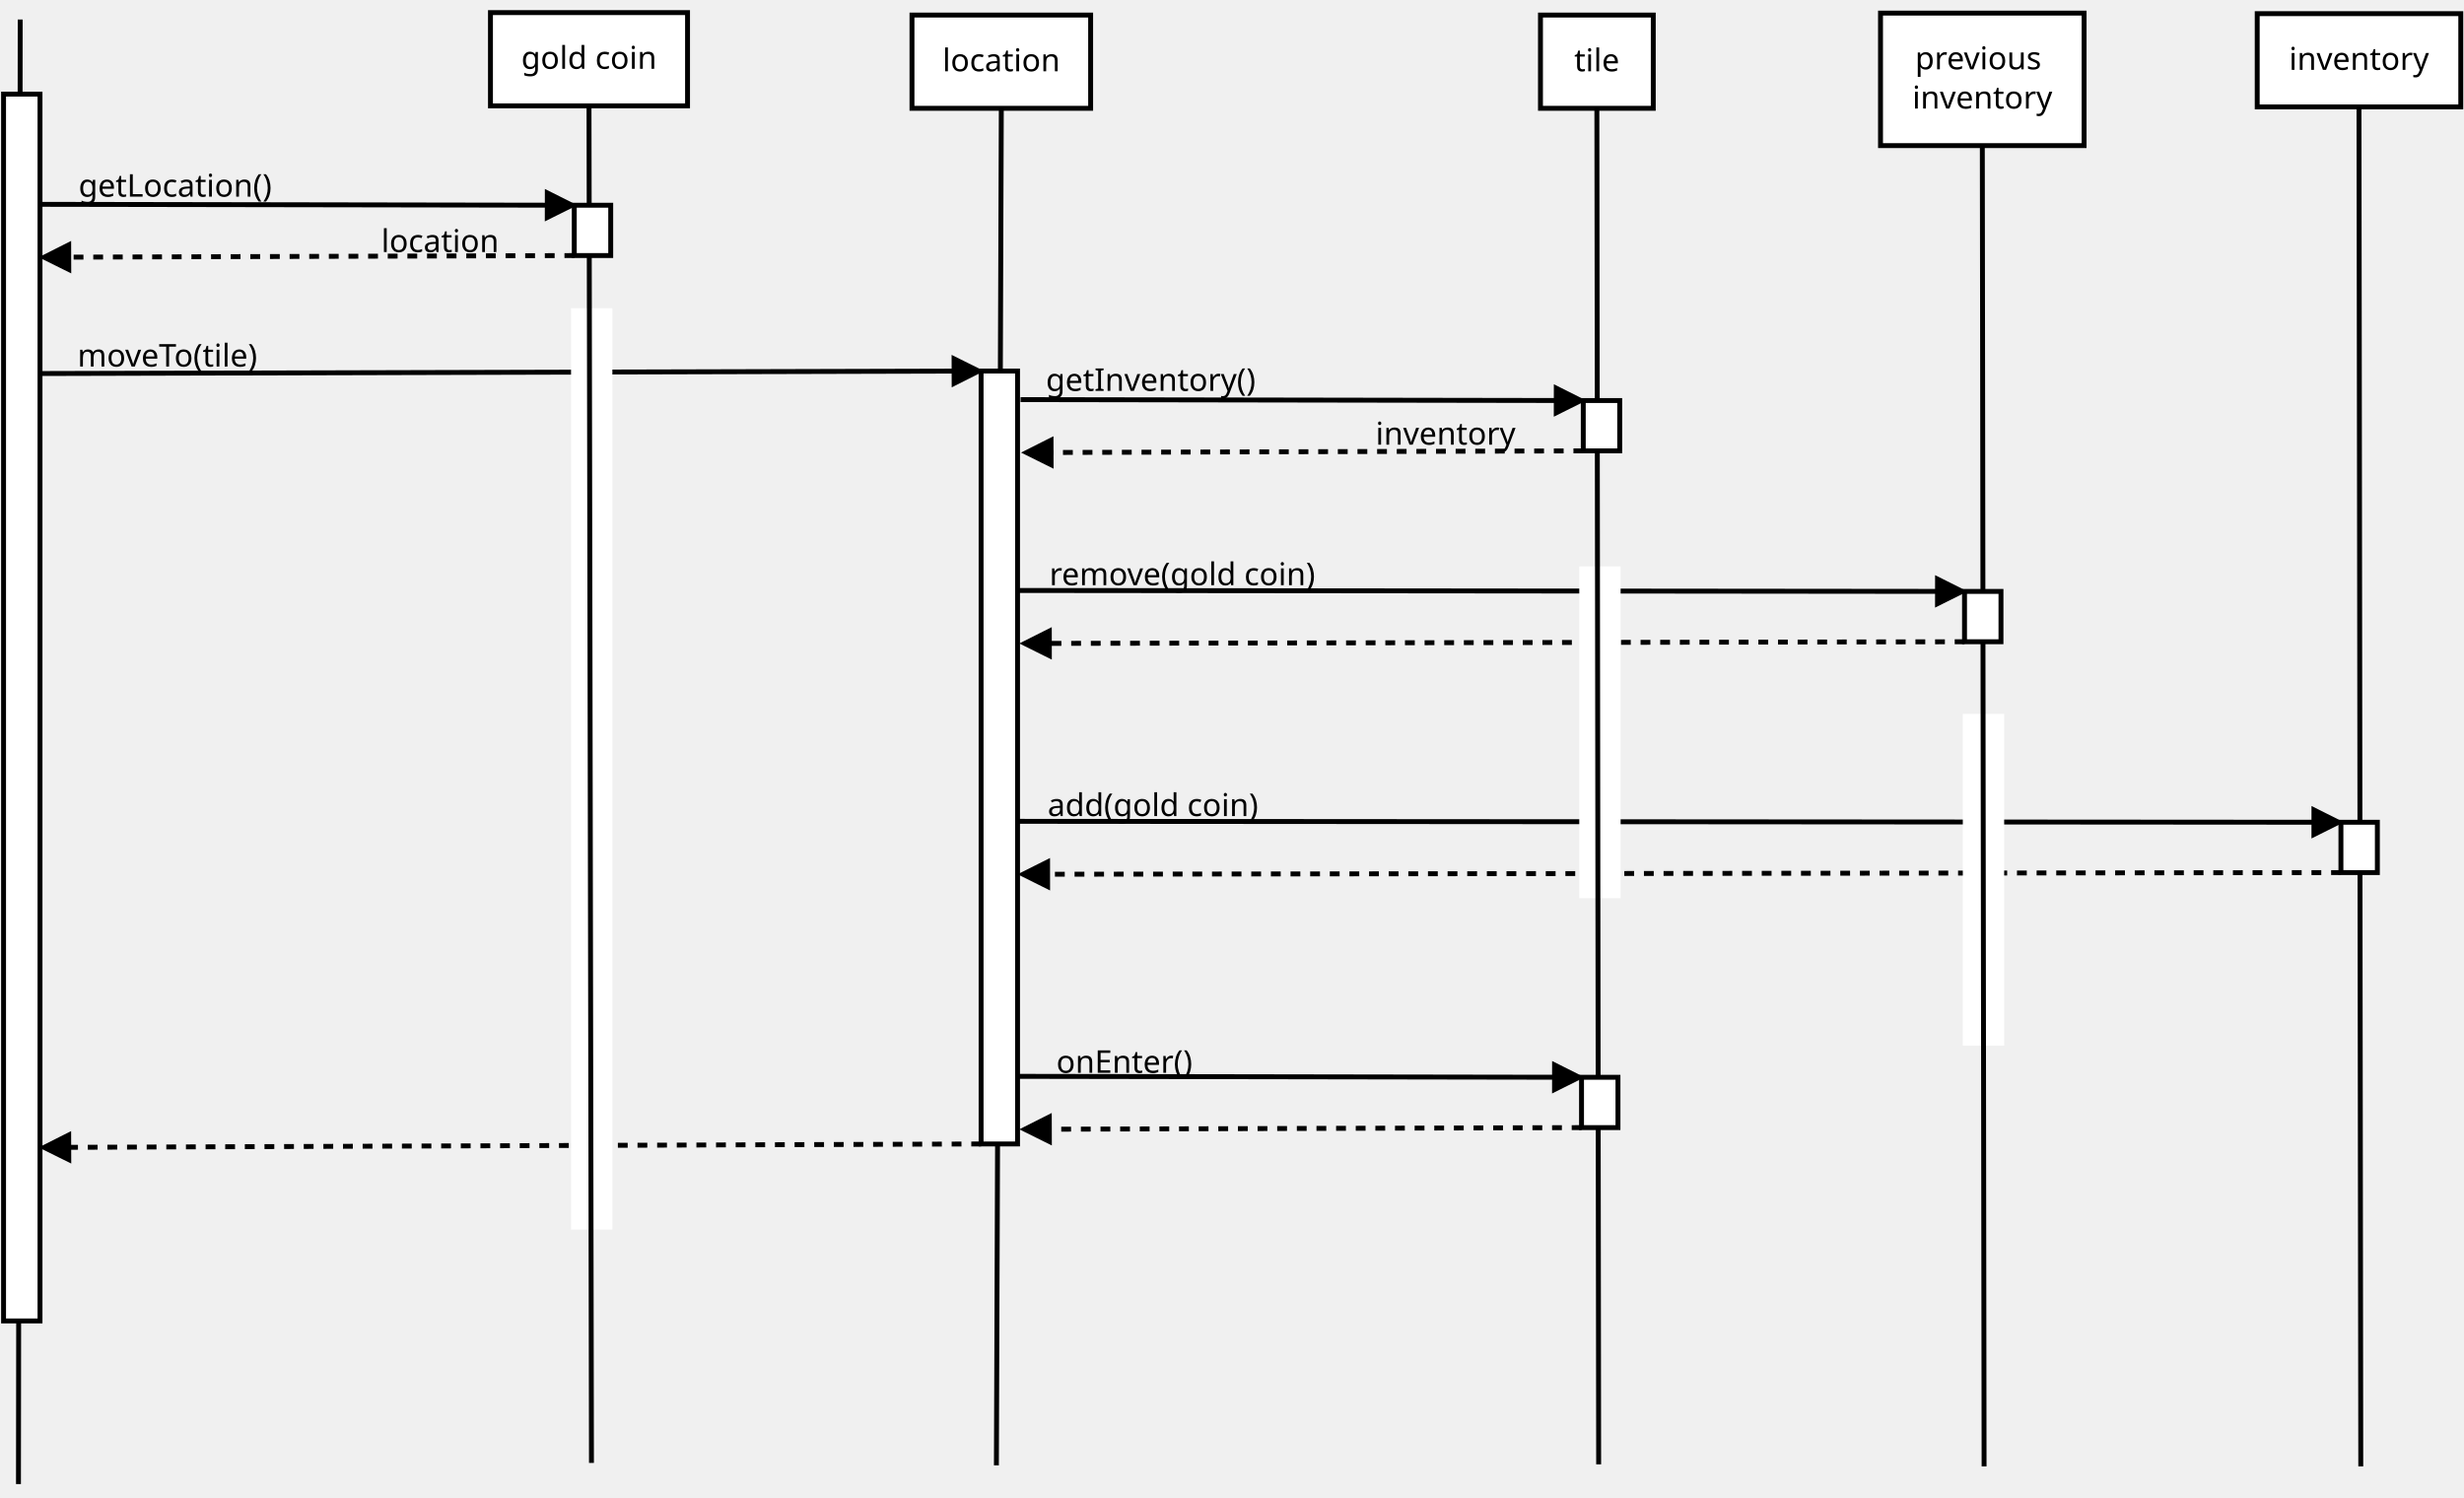
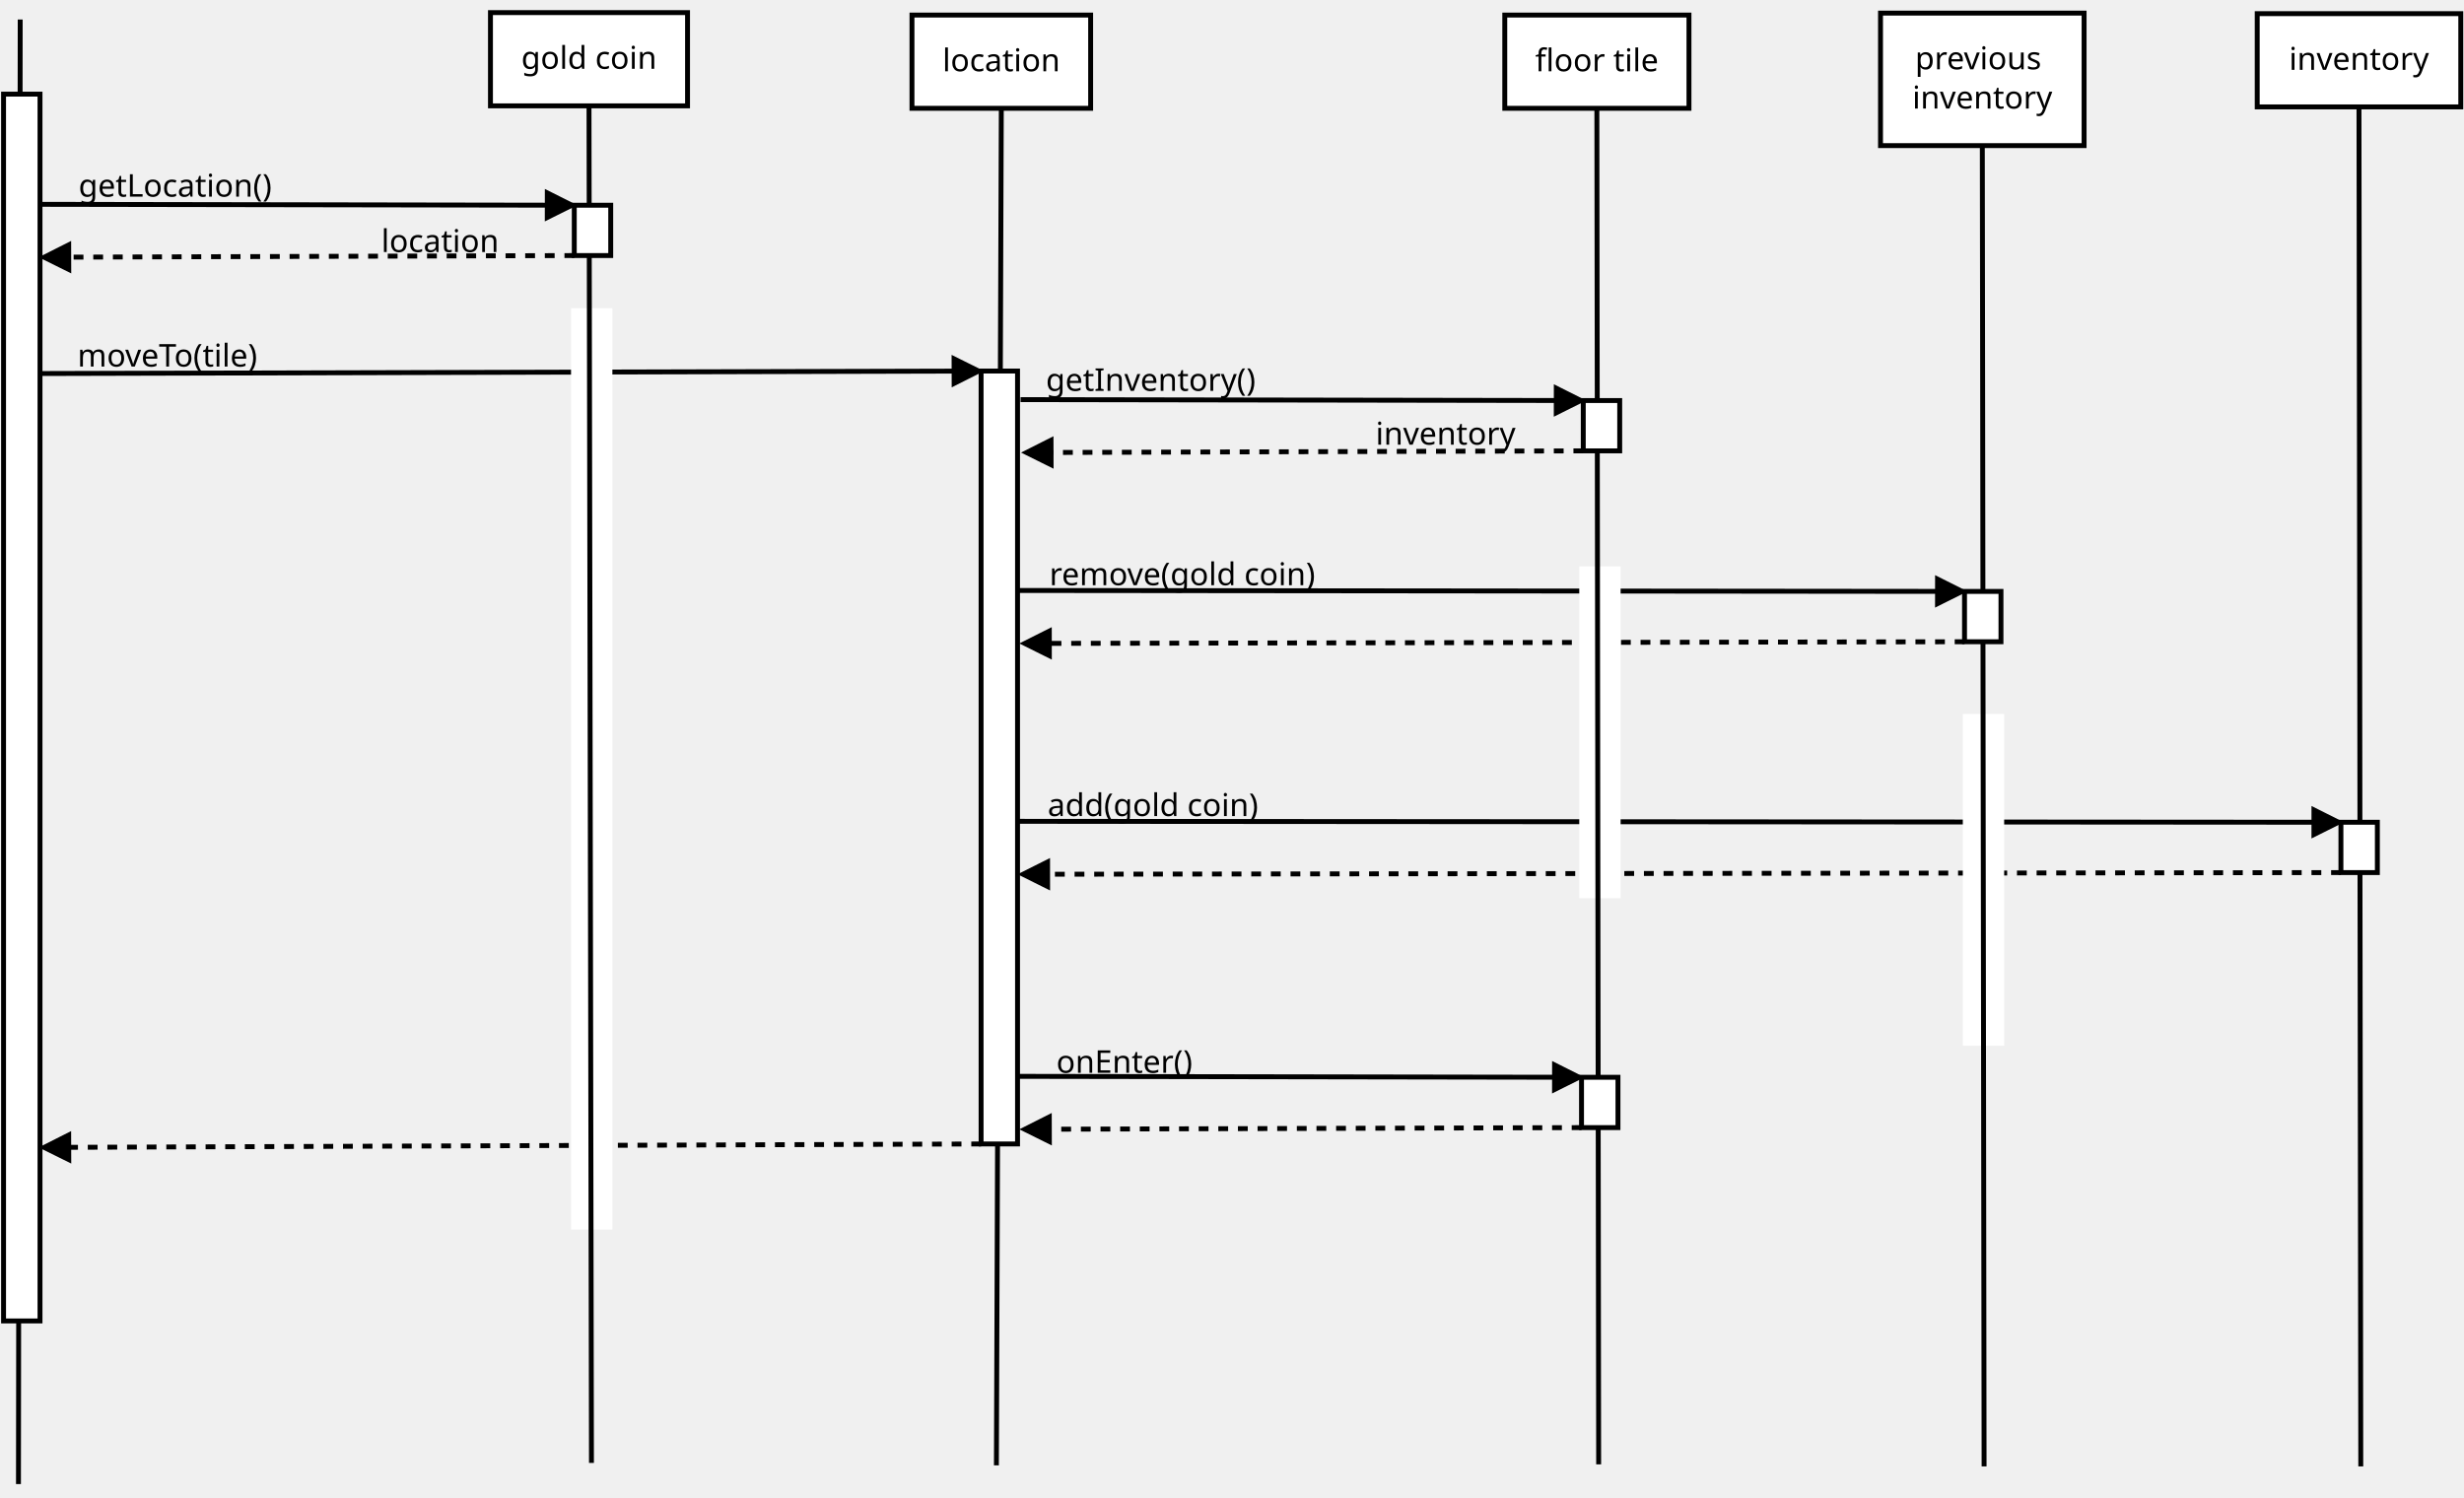
<svg xmlns="http://www.w3.org/2000/svg" width="51cm" height="31cm" viewBox="361 220 1004 602">
  <g>
    <line style="fill: none; fill-opacity:0; stroke-width: 2; stroke: #000000" x1="369.523" y1="368.096" x2="749.764" y2="367.09" />
    <polygon style="fill: #000000" points="749.778,372.09 759.764,367.064 749.751,362.09 " />
    <polygon style="fill: none; fill-opacity:0; stroke-width: 2; stroke: #000000" points="749.778,372.09 759.764,367.064 749.751,362.09 " />
  </g>
  <g>
    <line style="fill: none; fill-opacity:0; stroke-width: 2; stroke-dasharray: 4; stroke: #000000" x1="760.764" y1="682.023" x2="389.008" y2="683.396" />
    <polygon style="fill: #000000" points="388.989,678.397 379.008,683.433 389.026,688.396 " />
    <polygon style="fill: none; fill-opacity:0; stroke-width: 2; stroke: #000000" points="388.989,678.397 379.008,683.433 389.026,688.396 " />
  </g>
  <g>
    <line style="fill: none; fill-opacity:0; stroke-width: 2; stroke: #000000" x1="776.148" y1="456.484" x2="1150.48" y2="456.853" />
    <polygon style="fill: #000000" points="1150.47,461.853 1160.48,456.863 1150.48,451.853 " />
    <polygon style="fill: none; fill-opacity:0; stroke-width: 2; stroke: #000000" points="1150.47,461.853 1160.48,456.863 1150.48,451.853 " />
  </g>
  <g>
    <line style="fill: none; fill-opacity:0; stroke-width: 2; stroke-dasharray: 4; stroke: #000000" x1="1161.48" y1="477.37" x2="788.57" y2="478.042" />
    <polygon style="fill: #000000" points="788.561,473.042 778.57,478.06 788.579,483.042 " />
    <polygon style="fill: none; fill-opacity:0; stroke-width: 2; stroke: #000000" points="788.561,473.042 778.57,478.06 788.579,483.042 " />
  </g>
  <g>
    <line style="fill: none; fill-opacity:0; stroke-width: 2; stroke: #000000" x1="775.441" y1="550.55" x2="1303.85" y2="550.922" />
    <polygon style="fill: #000000" points="1303.85,555.922 1313.85,550.929 1303.86,545.922 " />
    <polygon style="fill: none; fill-opacity:0; stroke-width: 2; stroke: #000000" points="1303.85,555.922 1313.85,550.929 1303.86,545.922 " />
  </g>
  <g>
    <line style="fill: none; fill-opacity:0; stroke-width: 2; stroke-dasharray: 4; stroke: #000000" x1="1314.85" y1="571.435" x2="787.862" y2="572.114" />
    <polygon style="fill: #000000" points="787.856,567.114 777.862,572.127 787.869,577.114 " />
    <polygon style="fill: none; fill-opacity:0; stroke-width: 2; stroke: #000000" points="787.856,567.114 777.862,572.127 787.869,577.114 " />
  </g>
  <g>
    <rect style="fill: #ffffff" x="1005.5" y="447.668" width="14.849" height="133.209" />
    <rect style="fill: none; fill-opacity:0; stroke-width: 2; stroke: #ffffff" x="1005.5" y="447.668" width="14.849" height="133.209" />
  </g>
  <g>
    <rect style="fill: #ffffff" x="1161.78" y="507.772" width="14.849" height="133.209" />
    <rect style="fill: none; fill-opacity:0; stroke-width: 2; stroke: #ffffff" x="1161.78" y="507.772" width="14.849" height="133.209" />
  </g>
  <g>
    <rect style="fill: #ffffff" x="594.676" y="342.451" width="14.849" height="373.484" />
    <rect style="fill: none; fill-opacity:0; stroke-width: 2; stroke: #ffffff" x="594.676" y="342.451" width="14.849" height="373.484" />
  </g>
  <g>
    <rect style="fill: #ffffff" x="560.85" y="221" width="80.3" height="38" />
    <rect style="fill: none; fill-opacity:0; stroke-width: 2; stroke: #000000" x="560.85" y="221" width="80.3" height="38" />
    <text font-size="12.8" style="fill: #000000;text-anchor:middle;font-family:sans-serif;font-style:normal;font-weight:normal" x="601" y="243.9">
      <tspan x="601" y="243.9">gold coin</tspan>
    </text>
  </g>
  <g>
-     <rect style="fill: #ffffff" x="988.693" y="222" width="45.962" height="38" />
-     <rect style="fill: none; fill-opacity:0; stroke-width: 2; stroke: #000000" x="988.693" y="222" width="45.962" height="38" />
+     <rect style="fill: #ffffff" x="974.149" y="222" width="75.05" height="38" />
+     <rect style="fill: none; fill-opacity:0; stroke-width: 2; stroke: #000000" x="974.149" y="222" width="75.05" height="38" />
    <text font-size="12.8" style="fill: #000000;text-anchor:middle;font-family:sans-serif;font-style:normal;font-weight:normal" x="1011.67" y="244.9">
-       <tspan x="1011.67" y="244.9">tile</tspan>
+       <tspan x="1011.67" y="244.9">floor tile</tspan>
    </text>
  </g>
  <g>
    <rect style="fill: #ffffff" x="732.6" y="222" width="72.8" height="38" />
    <rect style="fill: none; fill-opacity:0; stroke-width: 2; stroke: #000000" x="732.6" y="222" width="72.8" height="38" />
    <text font-size="12.8" style="fill: #000000;text-anchor:middle;font-family:sans-serif;font-style:normal;font-weight:normal" x="769" y="244.9">
      <tspan x="769" y="244.9">location</tspan>
    </text>
  </g>
  <line style="fill: none; fill-opacity:0; stroke-width: 2; stroke: #000000" x1="369.231" y1="223.818" x2="368.524" y2="820.616" />
  <g>
    <line style="fill: none; fill-opacity:0; stroke-width: 2; stroke: #000000" x1="370.937" y1="299.114" x2="584" y2="299.474" />
    <polygon style="fill: #000000" points="583.992,304.474 594,299.491 584.008,294.474 " />
    <polygon style="fill: none; fill-opacity:0; stroke-width: 2; stroke: #000000" points="583.992,304.474 594,299.491 584.008,294.474 " />
  </g>
  <line style="fill: none; fill-opacity:0; stroke-width: 2; stroke: #000000" x1="601" y1="259" x2="602" y2="812" />
  <line style="fill: none; fill-opacity:0; stroke-width: 2; stroke: #000000" x1="769" y1="260" x2="767" y2="813" />
  <line style="fill: none; fill-opacity:0; stroke-width: 2; stroke: #000000" x1="1011.67" y1="260" x2="1012.4" y2="812.586" />
  <text font-size="12.8" style="fill: #000000;text-anchor:start;font-family:sans-serif;font-style:normal;font-weight:normal" x="393" y="296">
    <tspan x="393" y="296">getLocation()</tspan>
  </text>
  <g>
    <rect style="fill: #ffffff" x="595" y="299.493" width="14.849" height="20.506" />
    <rect style="fill: none; fill-opacity:0; stroke-width: 2; stroke: #000000" x="595" y="299.493" width="14.849" height="20.506" />
  </g>
  <g>
    <line style="fill: none; fill-opacity:0; stroke-width: 2; stroke-dasharray: 4; stroke: #000000" x1="595" y1="319.999" x2="389.008" y2="320.656" />
    <polygon style="fill: #000000" points="388.992,315.656 379.008,320.688 389.024,325.656 " />
    <polygon style="fill: none; fill-opacity:0; stroke-width: 2; stroke: #000000" points="388.992,315.656 379.008,320.688 389.024,325.656 " />
  </g>
  <text font-size="12.8" style="fill: #000000;text-anchor:start;font-family:sans-serif;font-style:normal;font-weight:normal" x="516.346" y="318.57">
    <tspan x="516.346" y="318.57">location</tspan>
  </text>
  <g>
    <rect style="fill: #ffffff" x="760.764" y="367.061" width="14.849" height="314.962" />
    <rect style="fill: none; fill-opacity:0; stroke-width: 2; stroke: #000000" x="760.764" y="367.061" width="14.849" height="314.962" />
  </g>
  <text font-size="12.8" style="fill: #000000;text-anchor:start;font-family:sans-serif;font-style:normal;font-weight:normal" x="392.566" y="365.239">
    <tspan x="392.566" y="365.239">moveTo(tile)</tspan>
  </text>
  <g>
    <rect style="fill: #ffffff" x="362.453" y="254.223" width="14.849" height="499.924" />
    <rect style="fill: none; fill-opacity:0; stroke-width: 2; stroke: #000000" x="362.453" y="254.223" width="14.849" height="499.924" />
  </g>
  <g>
    <line style="fill: none; fill-opacity:0; stroke-width: 2; stroke: #000000" x1="776.855" y1="378.703" x2="995.13" y2="379.064" />
    <polygon style="fill: #000000" points="995.122,384.064 1005.13,379.08 995.139,374.064 " />
    <polygon style="fill: none; fill-opacity:0; stroke-width: 2; stroke: #000000" points="995.122,384.064 1005.13,379.08 995.139,374.064 " />
  </g>
  <g>
    <rect style="fill: #ffffff" x="1006.13" y="379.082" width="14.849" height="20.506" />
    <rect style="fill: none; fill-opacity:0; stroke-width: 2; stroke: #000000" x="1006.13" y="379.082" width="14.849" height="20.506" />
  </g>
  <g>
    <line style="fill: none; fill-opacity:0; stroke-width: 2; stroke-dasharray: 4; stroke: #000000" x1="1006.13" y1="399.588" x2="789.277" y2="400.247" />
    <polygon style="fill: #000000" points="789.262,395.247 779.277,400.277 789.292,405.247 " />
    <polygon style="fill: none; fill-opacity:0; stroke-width: 2; stroke: #000000" points="789.262,395.247 779.277,400.277 789.292,405.247 " />
  </g>
  <text font-size="12.8" style="fill: #000000;text-anchor:start;font-family:sans-serif;font-style:normal;font-weight:normal" x="787.168" y="375.139">
    <tspan x="787.168" y="375.139">getInventory()</tspan>
  </text>
  <g>
    <rect style="fill: #ffffff" x="1127.25" y="221.202" width="82.95" height="54" />
    <rect style="fill: none; fill-opacity:0; stroke-width: 2; stroke: #000000" x="1127.25" y="221.202" width="82.95" height="54" />
    <text font-size="12.8" style="fill: #000000;text-anchor:middle;font-family:sans-serif;font-style:normal;font-weight:normal" x="1168.73" y="244.102">
      <tspan x="1168.73" y="244.102">previous</tspan>
      <tspan x="1168.73" y="260.102">inventory</tspan>
    </text>
  </g>
  <line style="fill: none; fill-opacity:0; stroke-width: 2; stroke: #000000" x1="1168.73" y1="275.202" x2="1169.45" y2="813.424" />
  <text font-size="12.8" style="fill: #000000;text-anchor:start;font-family:sans-serif;font-style:normal;font-weight:normal" x="921.518" y="397.059">
    <tspan x="921.518" y="397.059">inventory</tspan>
  </text>
  <g>
    <line style="fill: none; fill-opacity:0; stroke-width: 2; stroke: #000000" x1="776.148" y1="654.474" x2="994.423" y2="654.835" />
    <polygon style="fill: #000000" points="994.415,659.835 1004.42,654.852 994.432,649.835 " />
    <polygon style="fill: none; fill-opacity:0; stroke-width: 2; stroke: #000000" points="994.415,659.835 1004.42,654.852 994.432,649.835 " />
  </g>
  <g>
    <rect style="fill: #ffffff" x="1005.42" y="654.853" width="14.849" height="20.506" />
    <rect style="fill: none; fill-opacity:0; stroke-width: 2; stroke: #000000" x="1005.42" y="654.853" width="14.849" height="20.506" />
  </g>
  <g>
    <line style="fill: none; fill-opacity:0; stroke-width: 2; stroke-dasharray: 4; stroke: #000000" x1="1005.42" y1="675.36" x2="788.57" y2="676.018" />
    <polygon style="fill: #000000" points="788.555,671.019 778.57,676.049 788.585,681.018 " />
    <polygon style="fill: none; fill-opacity:0; stroke-width: 2; stroke: #000000" points="788.555,671.019 778.57,676.049 788.585,681.018 " />
  </g>
  <text font-size="12.8" style="fill: #000000;text-anchor:start;font-family:sans-serif;font-style:normal;font-weight:normal" x="791.411" y="653.032">
    <tspan x="791.411" y="653.032">onEnter()</tspan>
  </text>
  <g>
    <rect style="fill: #ffffff" x="1280.74" y="221.424" width="82.95" height="38" />
    <rect style="fill: none; fill-opacity:0; stroke-width: 2; stroke: #000000" x="1280.74" y="221.424" width="82.95" height="38" />
    <text font-size="12.8" style="fill: #000000;text-anchor:middle;font-family:sans-serif;font-style:normal;font-weight:normal" x="1322.21" y="244.324">
      <tspan x="1322.21" y="244.324">inventory</tspan>
    </text>
  </g>
  <line style="fill: none; fill-opacity:0; stroke-width: 2; stroke: #000000" x1="1322.21" y1="259.424" x2="1322.94" y2="813.424" />
  <g>
    <rect style="fill: #ffffff" x="1161.48" y="456.864" width="14.849" height="20.506" />
    <rect style="fill: none; fill-opacity:0; stroke-width: 2; stroke: #000000" x="1161.48" y="456.864" width="14.849" height="20.506" />
  </g>
  <text font-size="12.8" style="fill: #000000;text-anchor:start;font-family:sans-serif;font-style:normal;font-weight:normal" x="788.582" y="454.335">
    <tspan x="788.582" y="454.335">remove(gold coin)</tspan>
  </text>
  <g>
    <rect style="fill: #ffffff" x="1314.85" y="550.929" width="14.849" height="20.506" />
    <rect style="fill: none; fill-opacity:0; stroke-width: 2; stroke: #000000" x="1314.85" y="550.929" width="14.849" height="20.506" />
  </g>
  <text font-size="12.8" style="fill: #000000;text-anchor:start;font-family:sans-serif;font-style:normal;font-weight:normal" x="787.875" y="548.4">
    <tspan x="787.875" y="548.4">add(gold coin)</tspan>
  </text>
</svg>
